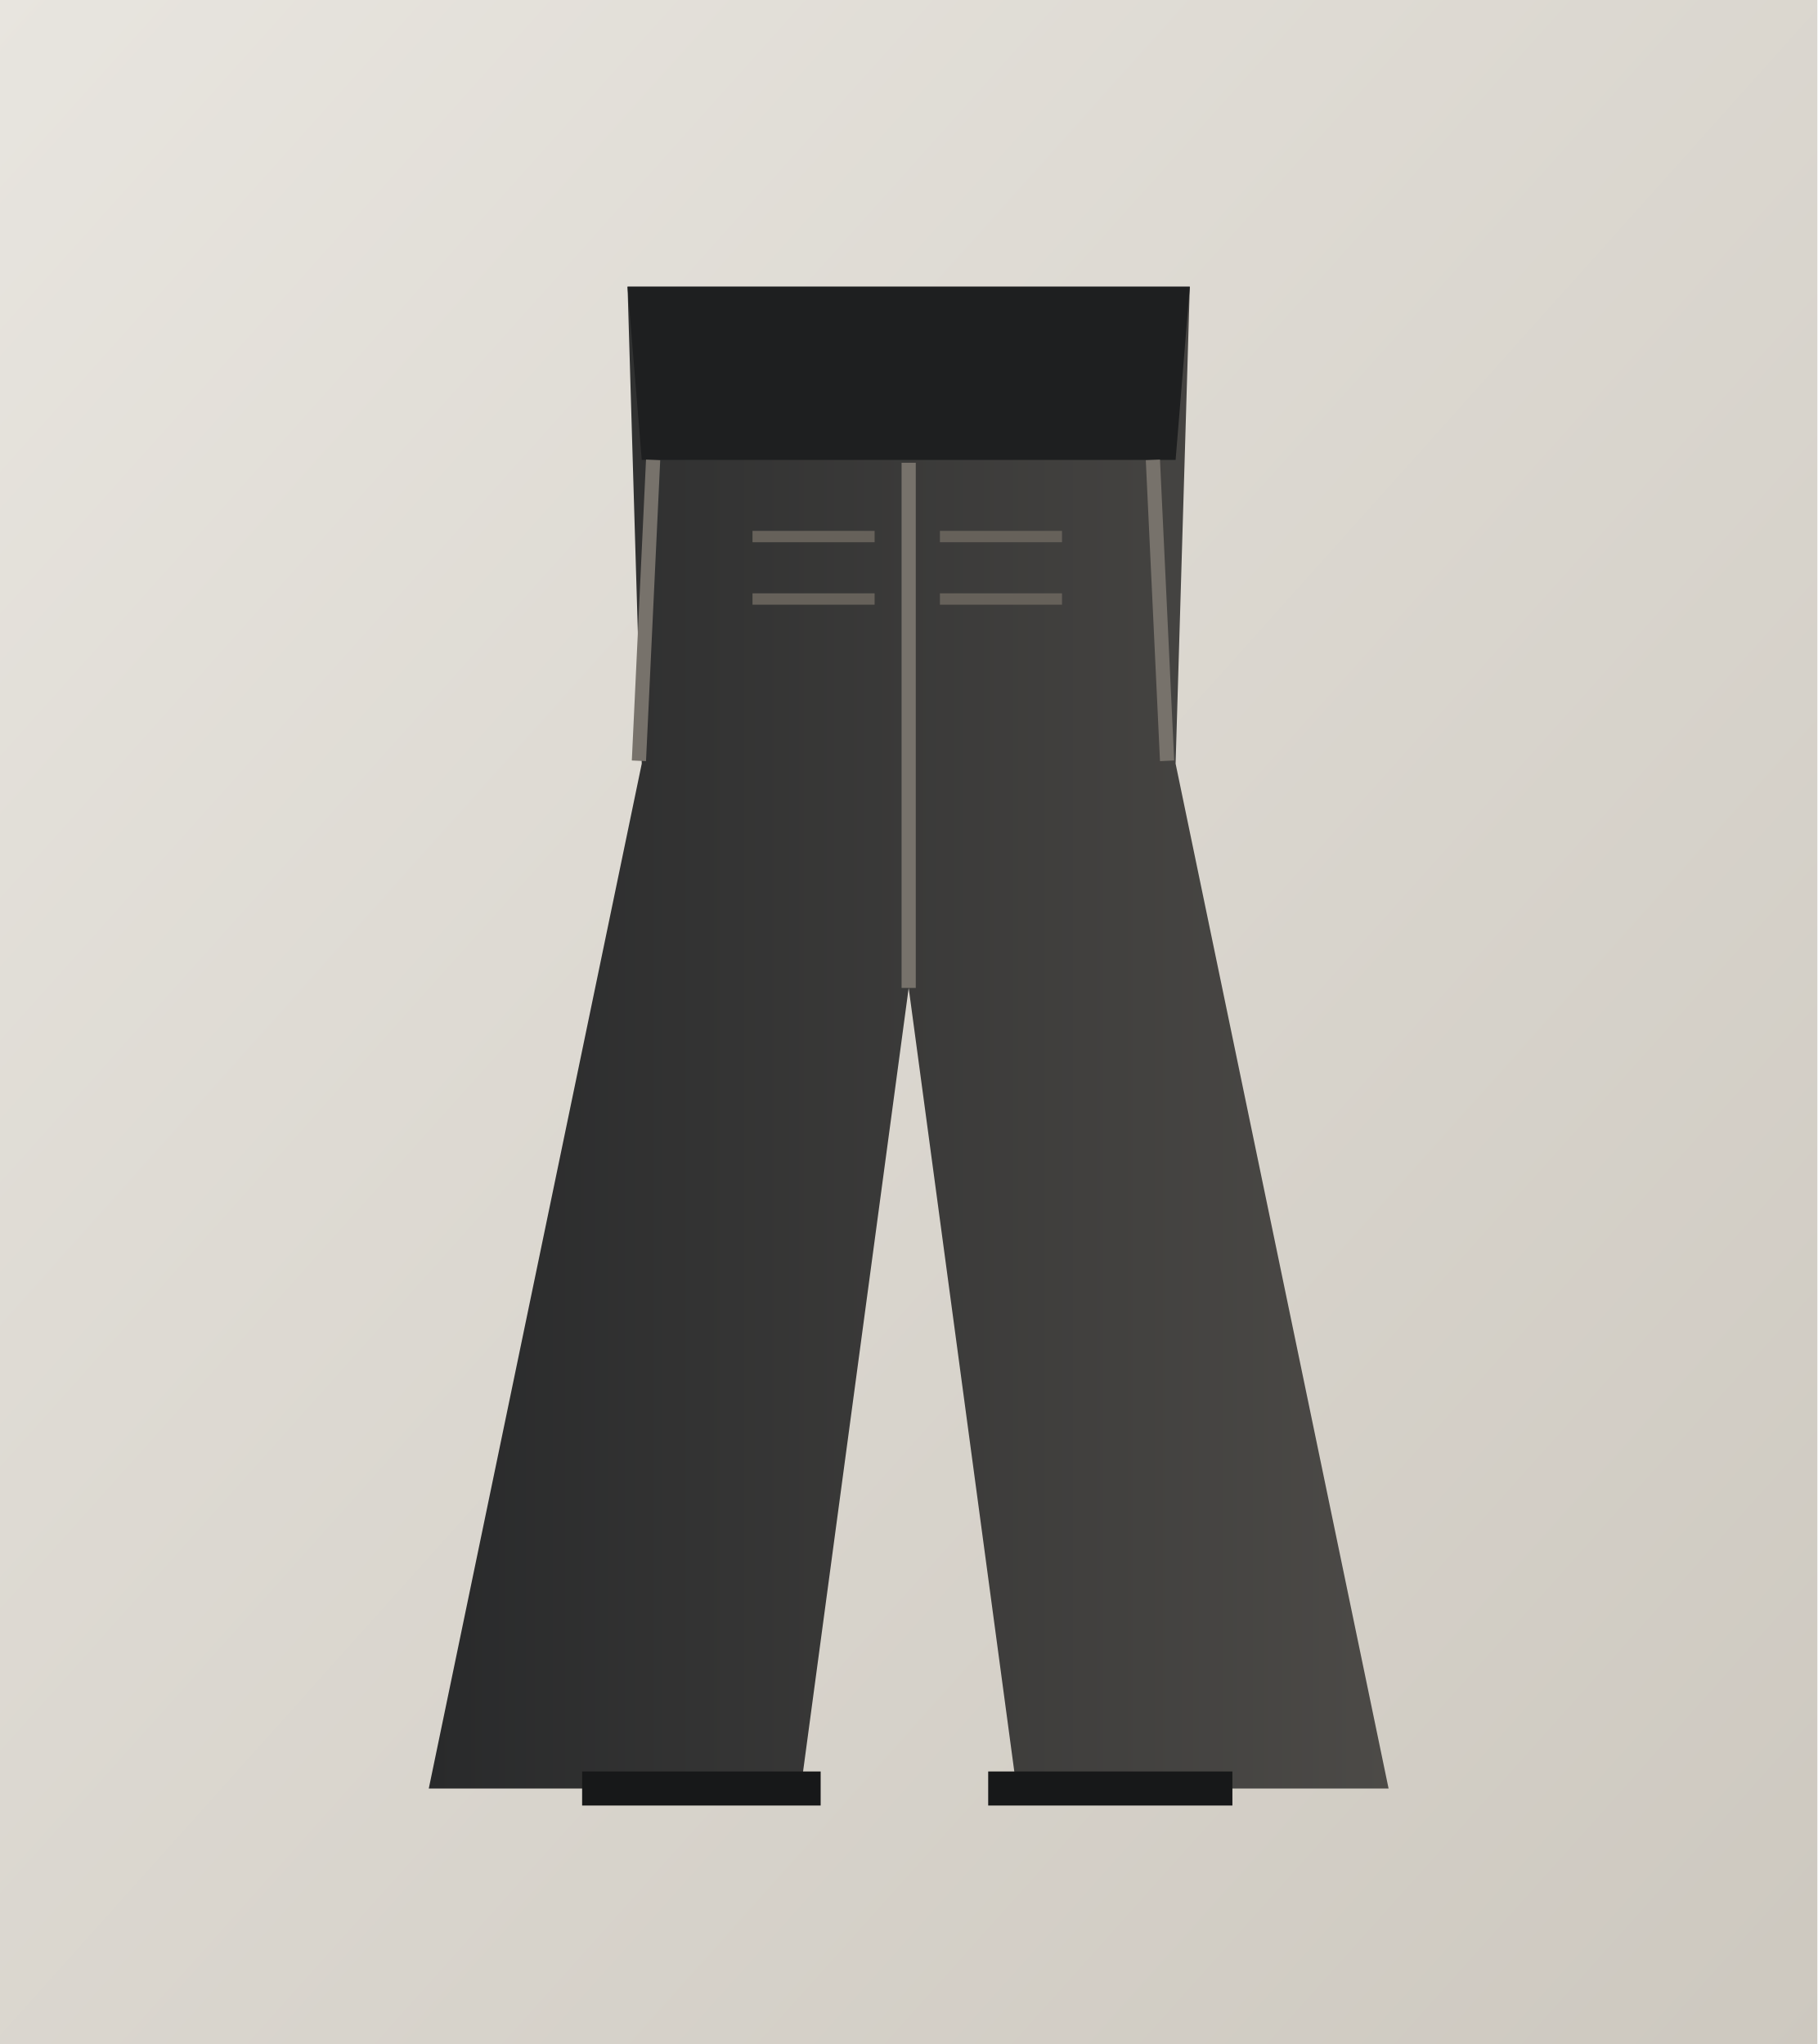
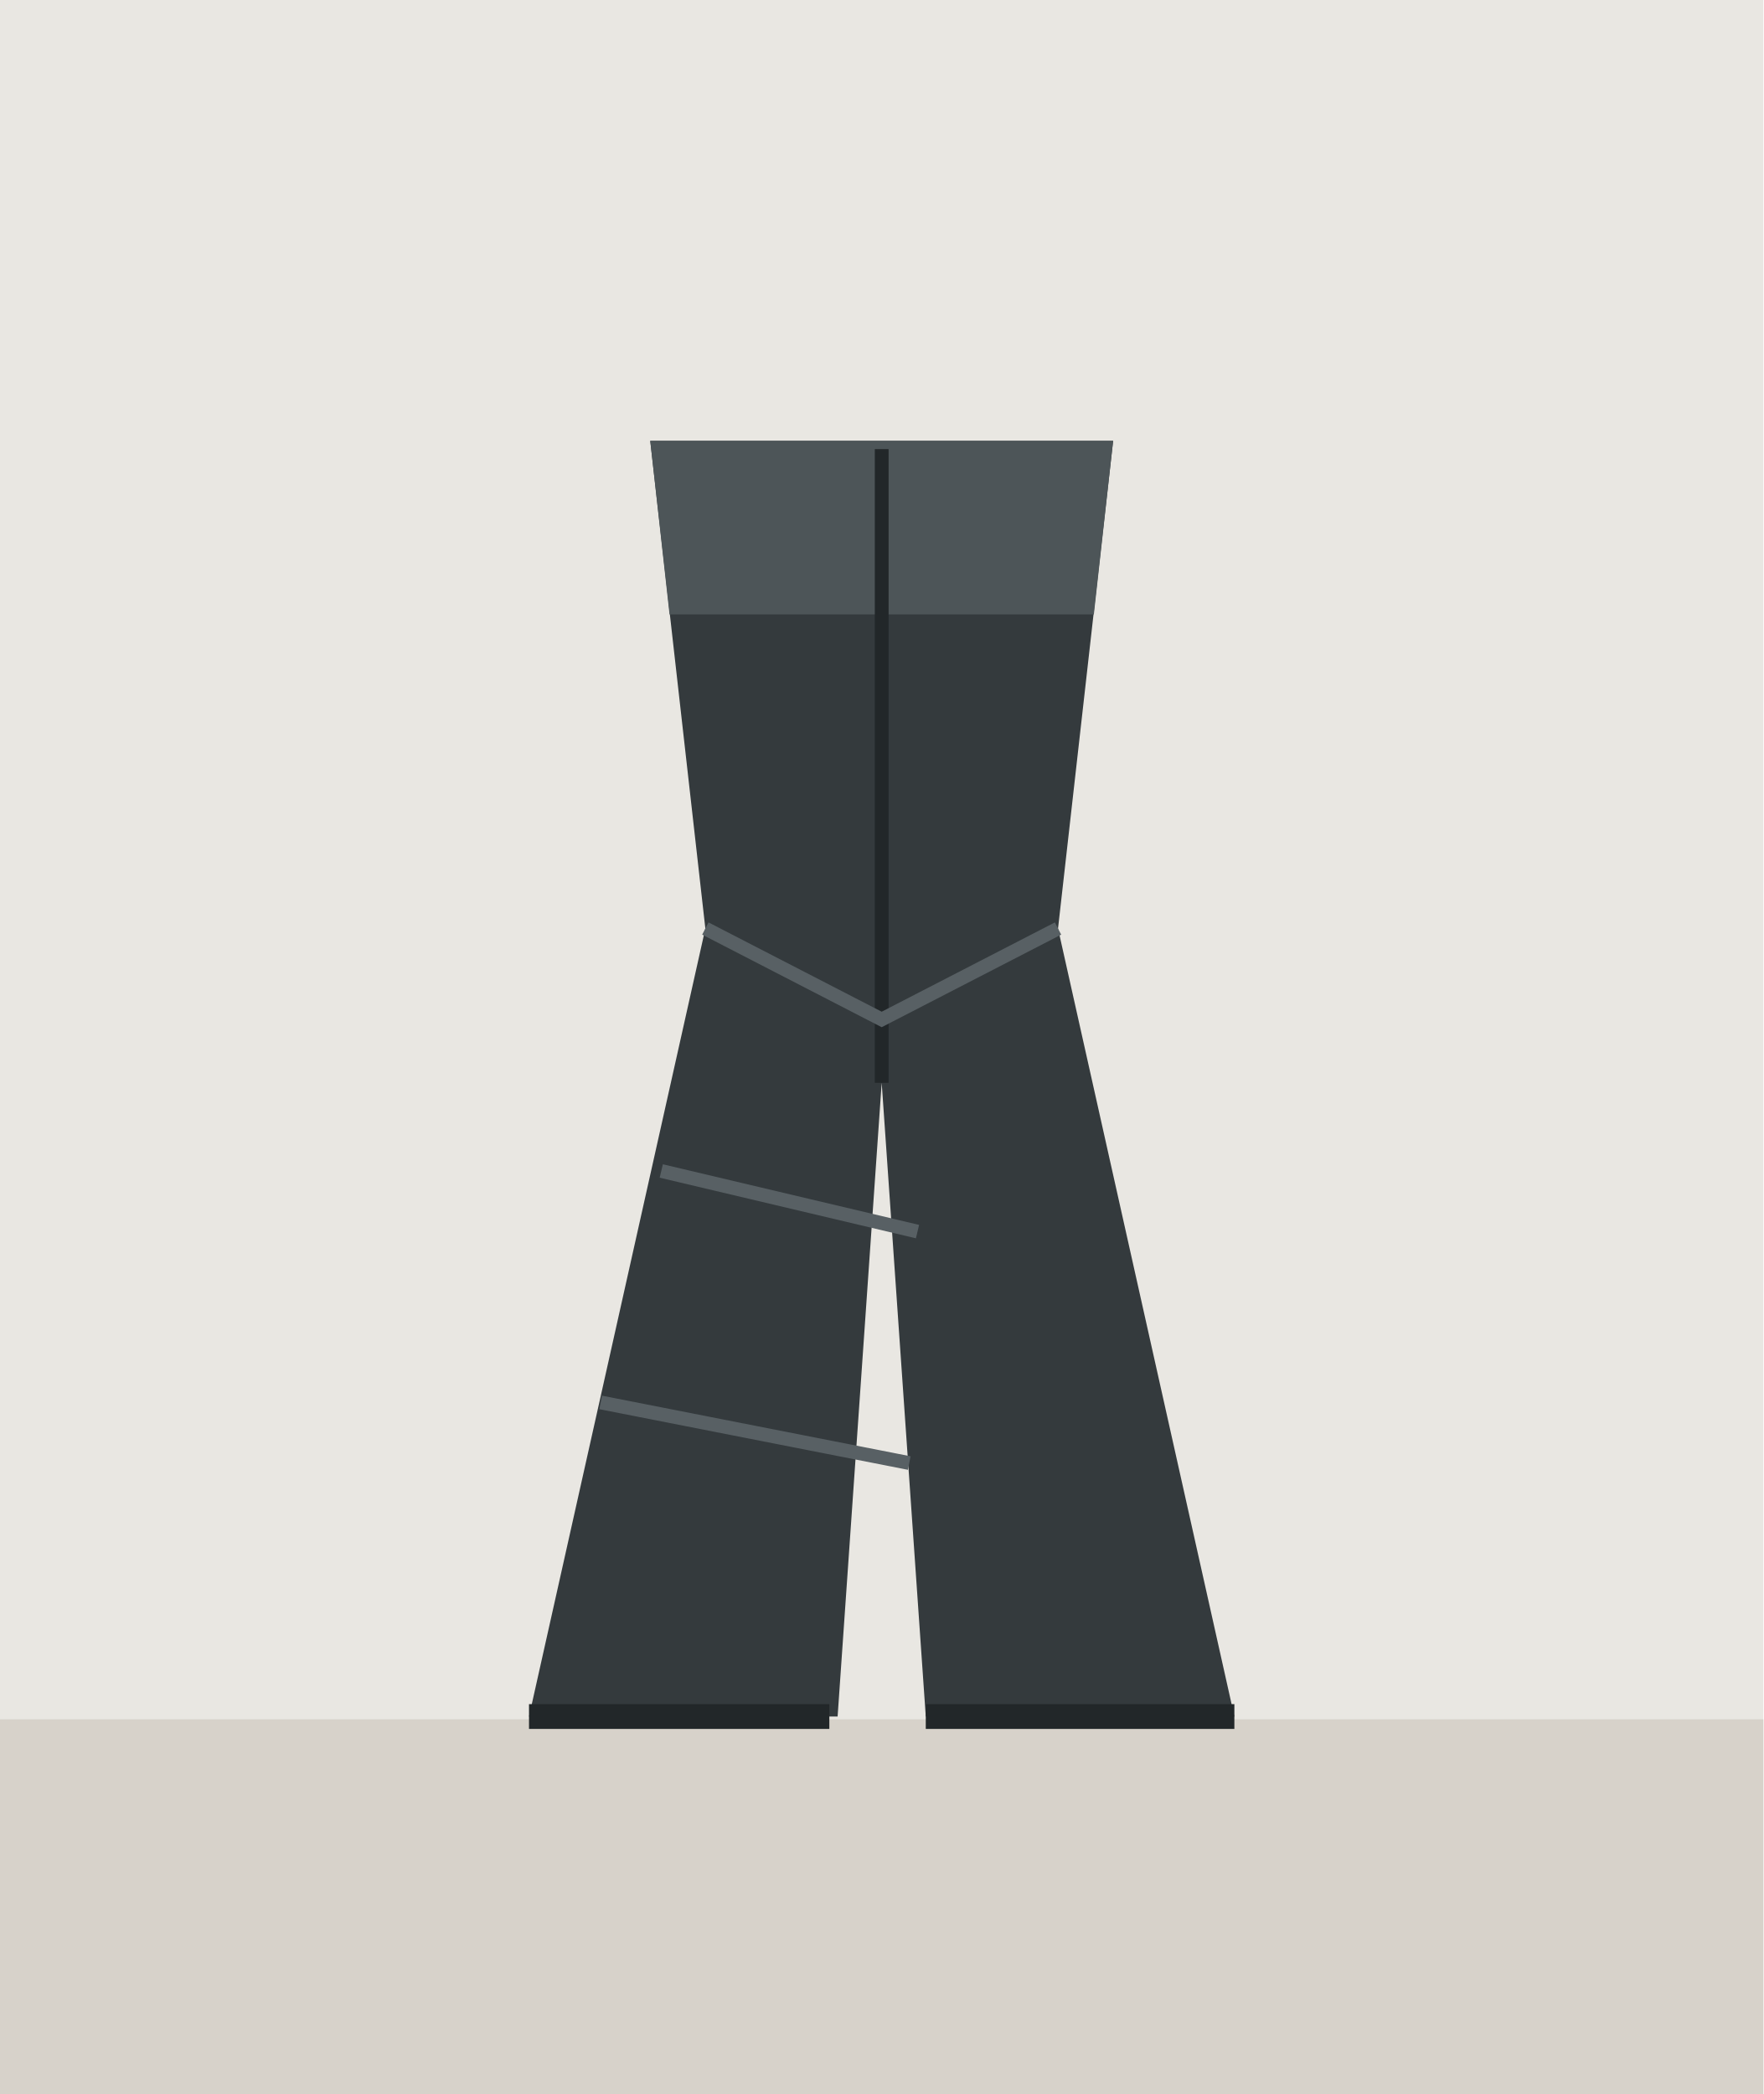
- <svg xmlns="http://www.w3.org/2000/svg" viewBox="0 0 640 720">
-   <defs>
-     <linearGradient id="bg" x2="1" y2="1">
-       <stop stop-color="#e8e5df" />
-       <stop offset="1" stop-color="#cdc8bf" />
-     </linearGradient>
-     <linearGradient id="pants" x2="1">
-       <stop stop-color="#292a2b" />
-       <stop offset="1" stop-color="#4c4a47" />
-     </linearGradient>
-   </defs>
-   <rect width="640" height="720" fill="url(#bg)" />
-   <path d="M221 101h198l-5 168 75 361H358l-38-282-38 282H151l75-361z" fill="url(#pants)" />
-   <path d="M221 101h198l-5 61H226z" fill="#1e1f20" />
-   <path d="M320 163v185m-90-186-5 106m181-106 5 106" fill="none" stroke="#77726b" stroke-width="5" />
-   <path d="M205 630h84m59 0h86" stroke="#171819" stroke-width="12" />
-   <path d="M265 189h43m-43 22h43m66-22h-43m43 22h-43" stroke="#66615a" stroke-width="4" />
+ <svg xmlns="http://www.w3.org/2000/svg" viewBox="0 0 640 760">
+   <rect width="640" height="760" fill="#e9e7e2" />
+   <path d="M0 624h640v136H0z" fill="#d7d2ca" />
+   <path d="M236 160h168l-20 177 64 286H336l-16-230-16 230H192l64-286z" fill="#343a3d" />
+   <path d="M236 160h168l-7 63H243z" fill="#4d5558" />
+   <path d="M320 163v230" stroke="#222729" stroke-width="5" />
+   <path d="m256 337 64 33 64-33m-144 88 93 22m-115 62 112 22" fill="none" stroke="#586064" stroke-width="5" />
+   <path d="M192 623h109m35 0h112" stroke="#222729" stroke-width="9" />
</svg>
